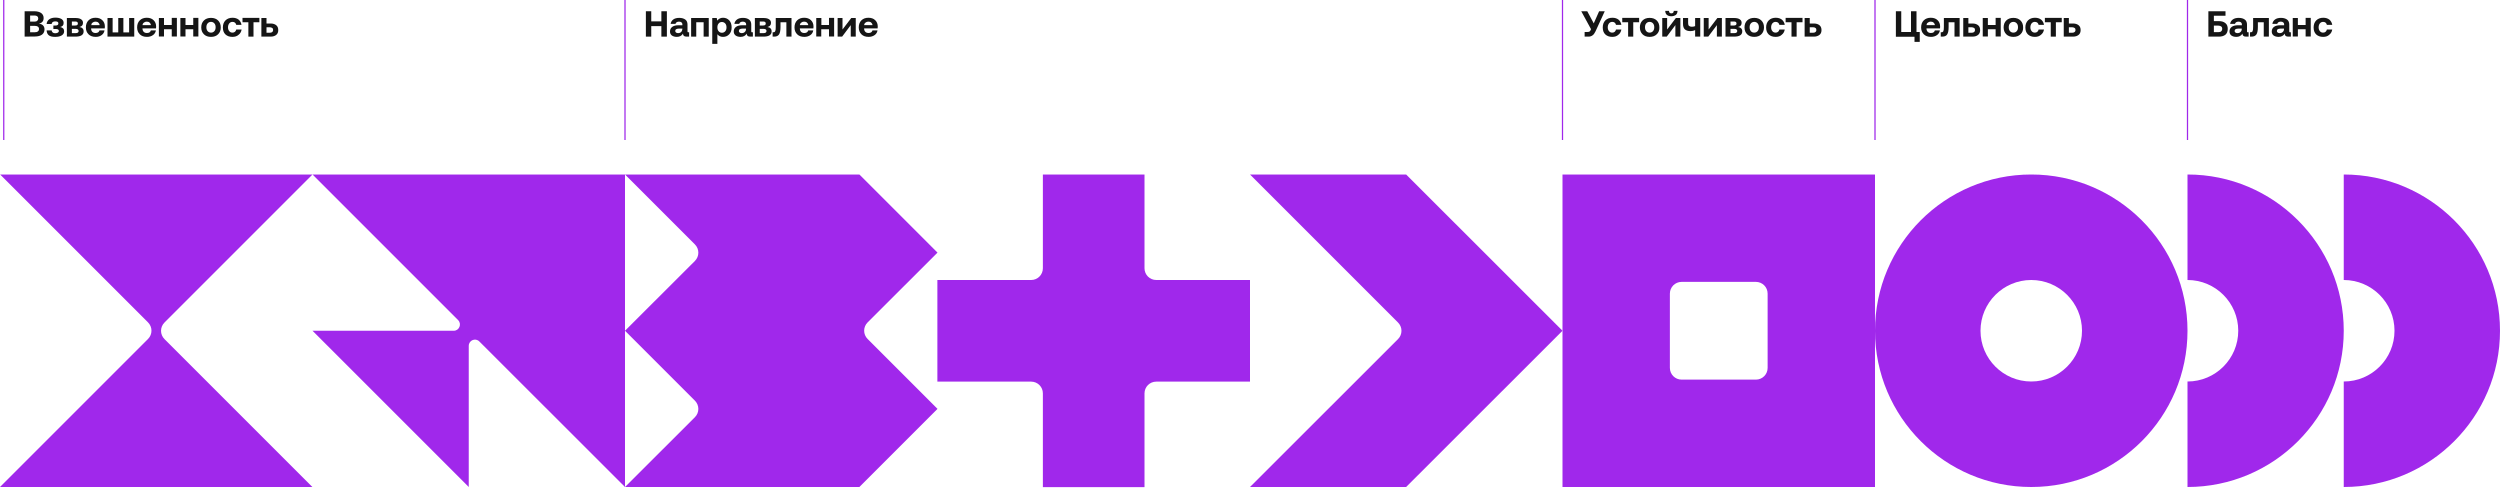
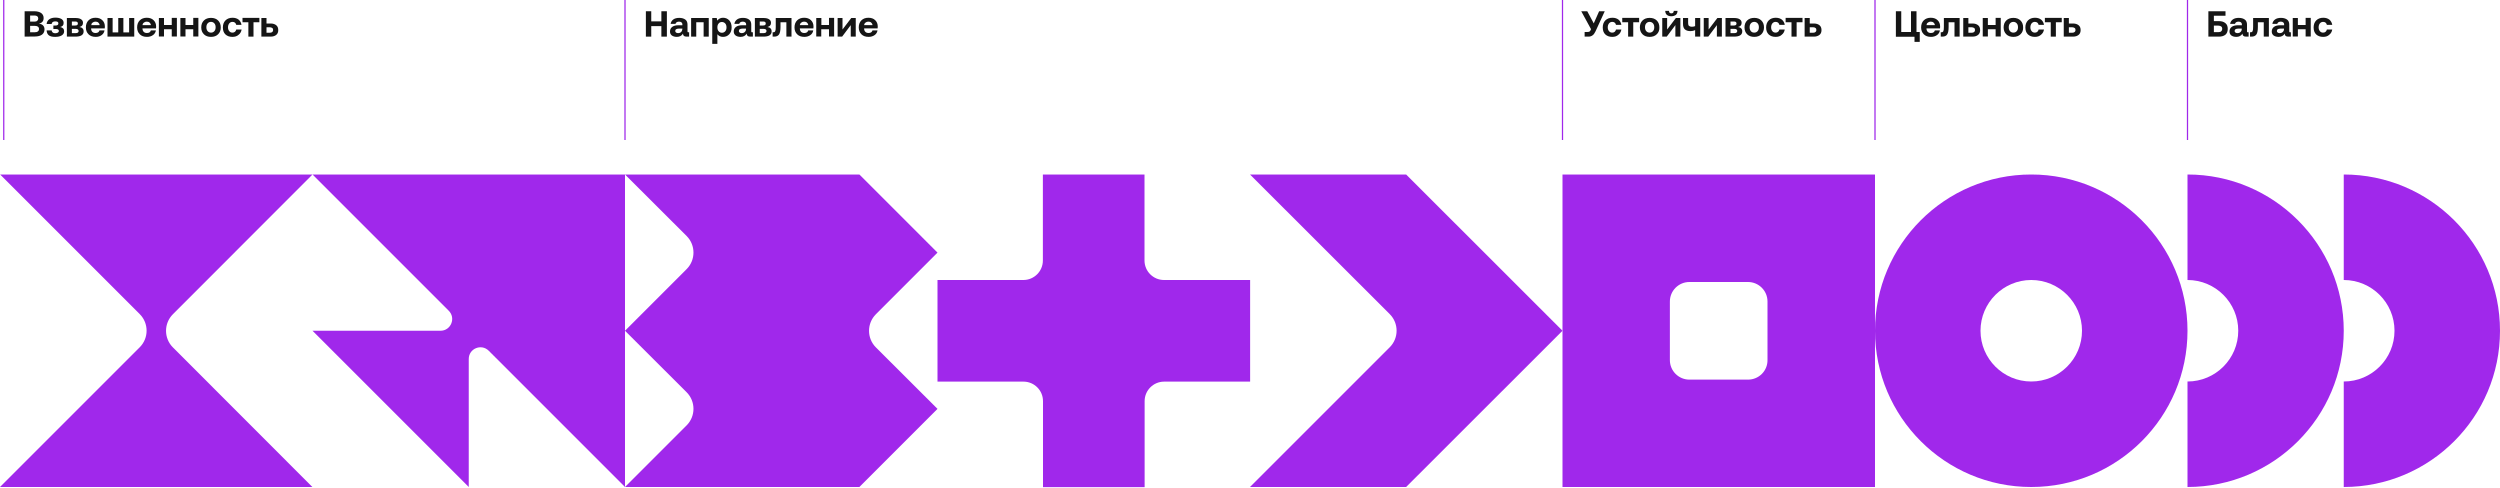
<svg xmlns="http://www.w3.org/2000/svg" version="1.1" id="Layer_1" x="0px" y="0px" viewBox="0 0 2000 389.6" style="enable-background:new 0 0 2000 389.6;" xml:space="preserve">
  <style type="text/css">
	.st0{fill:none;stroke:#A028EB;stroke-miterlimit:10;}
	.st1{fill:#151515;}
	.st2{fill:#A028EB;}
</style>
  <line class="st0" x1="3" y1="112" x2="3" y2="0" />
  <g>
    <g>
      <path class="st1" d="M19.7,29.3V9h7.7c2.3,0,4.2,0.5,5.5,1.4s2,2.3,2,4c0,2.5-1.3,4-3.8,4.5c1.4,0.2,2.5,0.6,3.3,1.4    s1.2,1.9,1.2,3.2c0,1.8-0.7,3.2-2,4.2c-1.4,1-3.3,1.5-5.7,1.5L19.7,29.3L19.7,29.3z M27.6,12.4h-3.5v4.9h3.5    c0.9,0,1.7-0.2,2.2-0.7c0.5-0.4,0.8-1,0.8-1.8s-0.3-1.4-0.8-1.8C29.2,12.6,28.5,12.4,27.6,12.4z M27.9,20.7h-3.8v5.1h3.8    c1,0,1.9-0.2,2.4-0.7c0.6-0.4,0.9-1.1,0.9-1.9s-0.3-1.5-0.9-1.9S28.9,20.7,27.9,20.7z" />
      <path class="st1" d="M48.1,21.6c2.1,0.4,3.2,1.5,3.2,3.4c0,1.4-0.6,2.5-1.9,3.3c-1.3,0.8-3,1.2-5.3,1.2s-4-0.4-5.1-1.3    s-1.6-2.2-1.7-3.9h4c0.2,1.5,1.2,2.3,2.8,2.3c0.9,0,1.7-0.2,2.2-0.5s0.8-0.8,0.8-1.3c0-1-0.8-1.6-2.3-1.6h-2.1v-2.8h1.8    c1.5,0,2.2-0.6,2.2-1.7s-0.8-1.6-2.5-1.6s-2.7,0.7-2.9,2.1h-4c0.1-1.5,0.8-2.8,2-3.7c1.2-0.9,2.9-1.4,5-1.4s3.7,0.4,4.9,1.1    c1.1,0.7,1.7,1.8,1.7,3C51,20.1,50,21.2,48.1,21.6z" />
      <path class="st1" d="M60.3,29.3h-6.8V14.4h6.7c2,0,3.6,0.3,4.6,1c1.1,0.7,1.6,1.6,1.6,2.9c0,1.8-1,2.9-2.9,3.3    c2.2,0.3,3.4,1.5,3.4,3.5C66.9,27.9,64.7,29.3,60.3,29.3z M57.5,17.2v3.2h2.7c1.4,0,2.1-0.5,2.1-1.6s-0.7-1.6-2.1-1.6H57.5z     M57.5,23.1v3.4h3.1c1.5,0,2.3-0.6,2.3-1.7s-0.8-1.7-2.3-1.7C60.6,23.1,57.5,23.1,57.5,23.1z" />
      <path class="st1" d="M76.6,29.5c-2.5,0-4.4-0.7-5.8-2.1s-2.1-3.2-2.1-5.5s0.7-4.2,2.1-5.6c1.4-1.4,3.3-2.1,5.6-2.1    c2.2,0,4.1,0.6,5.4,1.9c1.4,1.3,2.1,3,2.1,5.2c0,0.5,0,1-0.1,1.4H72.9V23c0,1,0.4,1.9,1,2.5s1.5,0.9,2.5,0.9    c1.8,0,2.8-0.7,3.2-2.1h4c-0.2,1.5-1,2.8-2.2,3.7C80.1,29,78.5,29.5,76.6,29.5z M73,20.1h6.7c-0.1-0.9-0.5-1.6-1.1-2.1    s-1.4-0.7-2.3-0.7s-1.6,0.3-2.2,0.8C73.4,18.5,73.1,19.2,73,20.1z" />
      <path class="st1" d="M107.4,29.3H86V14.4h4.1v11.5h4.5V14.4h4.1v11.5h4.6V14.4h4.1C107.4,14.4,107.4,29.3,107.4,29.3z" />
      <path class="st1" d="M117.6,29.5c-2.5,0-4.4-0.7-5.8-2.1s-2.1-3.2-2.1-5.5s0.7-4.2,2.1-5.6c1.4-1.4,3.3-2.1,5.6-2.1    c2.2,0,4.1,0.6,5.4,1.9c1.4,1.3,2.1,3,2.1,5.2c0,0.5,0,1-0.1,1.4H114V23c0,1,0.4,1.9,1,2.5s1.5,0.9,2.5,0.9c1.8,0,2.8-0.7,3.2-2.1    h4c-0.2,1.5-1,2.8-2.2,3.7C121.1,29,119.5,29.5,117.6,29.5z M114,20.1h6.7c-0.1-0.9-0.5-1.6-1.1-2.1s-1.4-0.7-2.3-0.7    s-1.6,0.3-2.2,0.8C114.5,18.5,114.1,19.2,114,20.1z" />
      <path class="st1" d="M137.4,20v-5.7h4.1v14.9h-4.1v-5.8h-6.2v5.8h-4.1V14.4h4.1V20H137.4z" />
      <path class="st1" d="M154.6,20v-5.7h4.1v14.9h-4.1v-5.8h-6.2v5.8h-4.1V14.4h4.1V20H154.6z" />
      <path class="st1" d="M174.5,27.4c-1.4,1.4-3.3,2.1-5.7,2.1s-4.3-0.7-5.7-2.1s-2.1-3.2-2.1-5.5s0.7-4.1,2.1-5.5    c1.4-1.4,3.3-2.1,5.7-2.1s4.3,0.7,5.7,2.1s2.1,3.2,2.1,5.5C176.7,24.1,175.9,26,174.5,27.4z M168.8,26.1c1.1,0,2-0.4,2.7-1.2    c0.7-0.8,1-1.8,1-3.1c0-1.3-0.3-2.3-1-3.1c-0.7-0.8-1.6-1.2-2.7-1.2c-1.1,0-2,0.4-2.7,1.2c-0.7,0.8-1,1.8-1,3.1    c0,1.3,0.3,2.3,1,3.1S167.7,26.1,168.8,26.1z" />
      <path class="st1" d="M185.9,29.5c-2.4,0-4.2-0.7-5.6-2c-1.4-1.4-2-3.2-2-5.6c0-2.3,0.7-4.2,2.1-5.6s3.3-2.1,5.6-2.1    c2,0,3.6,0.5,4.9,1.5c1.2,1,2,2.4,2.3,4.2H189c-0.4-1.6-1.4-2.4-3-2.4c-1.1,0-1.9,0.4-2.6,1.2c-0.6,0.8-1,1.8-1,3.1    c0,1.3,0.3,2.3,1,3.1c0.6,0.8,1.5,1.2,2.6,1.2c0.8,0,1.4-0.2,2-0.7c0.5-0.4,0.8-1,1-1.8h4.3c-0.3,1.8-1.1,3.2-2.4,4.2    C189.6,29,187.9,29.5,185.9,29.5z" />
      <path class="st1" d="M202.8,29.3h-4.1V17.8H194v-3.5h13.5v3.5h-4.7V29.3z" />
      <path class="st1" d="M216.5,29.3h-7.4V14.4h4.1v4.4h3.3c1.9,0,3.4,0.5,4.5,1.4s1.6,2.2,1.6,3.9c0,1.6-0.5,2.9-1.6,3.8    C219.9,28.8,218.4,29.3,216.5,29.3z M213.2,21.8v4.4h2.6c0.9,0,1.5-0.2,2-0.6s0.7-0.9,0.7-1.6s-0.2-1.3-0.7-1.6s-1.1-0.6-2-0.6    C215.8,21.8,213.2,21.8,213.2,21.8z" />
    </g>
  </g>
  <line class="st0" x1="500" y1="112" x2="500" y2="0" />
  <g>
    <g>
      <path class="st1" d="M516.7,29.3V9h4.3v8.1h8.1V9h4.4v20.3h-4.4v-8.4H521v8.4H516.7z" />
      <path class="st1" d="M550.8,25.8h0.5v3.5h-2.1c-1.9,0-2.8-0.8-2.8-2.4c-1.1,1.7-2.7,2.6-4.9,2.6c-1.7,0-3-0.4-4-1.1    c-1-0.8-1.5-1.8-1.5-3.2c0-1.6,0.6-2.8,1.8-3.7c1.2-0.9,2.9-1.3,5.1-1.3h3v-0.7c0-0.7-0.2-1.2-0.7-1.6s-1.1-0.6-2-0.6    c-0.8,0-1.4,0.2-1.9,0.5s-0.8,0.8-0.9,1.3h-3.9c0.2-1.4,0.9-2.6,2.1-3.5c1.2-0.9,2.8-1.3,4.8-1.3c2.1,0,3.7,0.5,4.9,1.4    c1.2,0.9,1.7,2.3,1.7,4V25c0,0.4,0.1,0.6,0.2,0.7C550.2,25.8,550.5,25.8,550.8,25.8z M545.9,23.2v-0.3h-3c-0.9,0-1.5,0.2-2,0.5    s-0.7,0.8-0.7,1.4c0,0.5,0.2,0.9,0.6,1.2c0.4,0.3,0.9,0.5,1.6,0.5c1.1,0,1.9-0.3,2.5-0.9C545.5,25,545.8,24.2,545.9,23.2z" />
      <path class="st1" d="M557,29.3h-4.1V14.4H567v14.9h-4.1V17.8H557V29.3z" />
      <path class="st1" d="M578.4,14.2c2,0,3.7,0.7,5,2.1s1.9,3.3,1.9,5.6s-0.6,4.1-1.9,5.5c-1.3,1.4-2.9,2.1-5,2.1    c-1.9,0-3.4-0.7-4.5-2.1v7.7h-4.1V14.4h3.6l0.4,2.1C574.9,15,576.5,14.2,578.4,14.2z M574.9,25c0.7,0.8,1.5,1.2,2.6,1.2    s2-0.4,2.7-1.2c0.7-0.8,1-1.8,1-3.1s-0.3-2.3-1-3.1c-0.7-0.8-1.6-1.2-2.7-1.2s-2,0.4-2.6,1.2c-0.7,0.8-1,1.8-1,3.1    C573.9,23.1,574.2,24.2,574.9,25z" />
      <path class="st1" d="M601.8,25.8h0.5v3.5h-2.1c-1.9,0-2.8-0.8-2.8-2.4c-1.1,1.7-2.7,2.6-4.9,2.6c-1.7,0-3-0.4-4-1.1    c-1-0.8-1.5-1.8-1.5-3.2c0-1.6,0.6-2.8,1.8-3.7c1.2-0.9,2.9-1.3,5.1-1.3h3v-0.7c0-0.7-0.2-1.2-0.7-1.6s-1.1-0.6-2-0.6    c-0.8,0-1.4,0.2-1.9,0.5s-0.8,0.8-0.9,1.3h-3.9c0.2-1.4,0.9-2.6,2.1-3.5c1.2-0.9,2.8-1.3,4.8-1.3c2.1,0,3.7,0.5,4.9,1.4    c1.2,0.9,1.7,2.3,1.7,4V25c0,0.4,0.1,0.6,0.2,0.7C601.2,25.8,601.4,25.8,601.8,25.8z M596.8,23.2v-0.3h-3c-0.9,0-1.5,0.2-2,0.5    s-0.7,0.8-0.7,1.4c0,0.5,0.2,0.9,0.6,1.2c0.4,0.3,0.9,0.5,1.6,0.5c1.1,0,1.9-0.3,2.5-0.9C596.5,25,596.8,24.2,596.8,23.2z" />
      <path class="st1" d="M610.7,29.3h-6.8V14.4h6.7c2,0,3.6,0.3,4.6,1c1.1,0.7,1.6,1.6,1.6,2.9c0,1.8-1,2.9-2.9,3.3    c2.2,0.3,3.4,1.5,3.4,3.5C617.3,27.9,615.1,29.3,610.7,29.3z M607.8,17.2v3.2h2.7c1.4,0,2.1-0.5,2.1-1.6s-0.7-1.6-2.1-1.6H607.8z     M607.8,23.1v3.4h3.1c1.5,0,2.3-0.6,2.3-1.7s-0.8-1.7-2.3-1.7C610.9,23.1,607.8,23.1,607.8,23.1z" />
      <path class="st1" d="M619.4,29.3h-1.3v-3.5h0.6c0.7,0,1.2-0.3,1.5-0.9s0.4-1.8,0.4-3.4v-7.1h12.6v14.9h-4.1V17.8h-4.7v3.8    c0,2.8-0.4,4.8-1.2,6C622.4,28.7,621.2,29.3,619.4,29.3z" />
      <path class="st1" d="M643.5,29.5c-2.5,0-4.4-0.7-5.8-2.1c-1.4-1.4-2.1-3.2-2.1-5.5s0.7-4.2,2.1-5.6c1.4-1.4,3.3-2.1,5.6-2.1    c2.2,0,4.1,0.6,5.4,1.9c1.4,1.3,2.1,3,2.1,5.2c0,0.5,0,1-0.1,1.4h-10.8V23c0,1,0.4,1.9,1,2.5s1.5,0.9,2.5,0.9    c1.8,0,2.8-0.7,3.2-2.1h4c-0.2,1.5-1,2.8-2.2,3.7C647,29,645.4,29.5,643.5,29.5z M639.9,20.1h6.7c-0.1-0.9-0.5-1.6-1.1-2.1    s-1.4-0.7-2.3-0.7c-0.9,0-1.6,0.3-2.2,0.8C640.4,18.5,640,19.2,639.9,20.1z" />
      <path class="st1" d="M663.2,20v-5.7h4.1v14.9h-4.1v-5.8H657v5.8h-4V14.4h4.1V20H663.2z" />
      <path class="st1" d="M673.7,29.3h-3.6V14.4h3.9v9.2l7-9.2h3.6v14.9h-4v-9.2L673.7,29.3z" />
      <path class="st1" d="M694.9,29.5c-2.5,0-4.4-0.7-5.8-2.1c-1.4-1.4-2.1-3.2-2.1-5.5s0.7-4.2,2.1-5.6c1.4-1.4,3.3-2.1,5.6-2.1    c2.2,0,4.1,0.6,5.4,1.9c1.4,1.3,2.1,3,2.1,5.2c0,0.5,0,1-0.1,1.4h-10.8V23c0,1,0.4,1.9,1,2.5s1.5,0.9,2.5,0.9    c1.8,0,2.8-0.7,3.2-2.1h4c-0.2,1.5-1,2.8-2.2,3.7C698.4,29,696.8,29.5,694.9,29.5z M691.3,20.1h6.7c-0.1-0.9-0.5-1.6-1.1-2.1    s-1.4-0.7-2.3-0.7c-0.9,0-1.6,0.3-2.2,0.8C691.8,18.5,691.4,19.2,691.3,20.1z" />
    </g>
  </g>
  <line class="st0" x1="1250" y1="112" x2="1250" y2="0" />
  <g>
    <g>
      <path class="st1" d="M1270.7,29.3h-3v-3.7h1.9c0.9,0,1.5-0.1,1.9-0.3c0.4-0.2,0.7-0.6,1-1.2l0.3-0.8L1265,9h4.8l5.2,9.7l4.3-9.7    h4.5l-7.4,16.1c-0.7,1.5-1.5,2.6-2.4,3.2C1273,29,1272,29.3,1270.7,29.3z" />
      <path class="st1" d="M1289.8,29.5c-2.4,0-4.2-0.7-5.6-2c-1.4-1.4-2-3.2-2-5.6c0-2.3,0.7-4.2,2.1-5.6s3.3-2.1,5.6-2.1    c2,0,3.6,0.5,4.9,1.5c1.2,1,2,2.4,2.3,4.2h-4.3c-0.4-1.6-1.4-2.4-3-2.4c-1.1,0-1.9,0.4-2.6,1.2c-0.6,0.8-1,1.8-1,3.1    c0,1.3,0.3,2.3,1,3.1c0.6,0.8,1.5,1.2,2.6,1.2c0.8,0,1.4-0.2,2-0.7c0.5-0.4,0.8-1,1-1.8h4.3c-0.3,1.8-1.1,3.2-2.4,4.2    C1293.4,29,1291.8,29.5,1289.8,29.5z" />
      <path class="st1" d="M1306.6,29.3h-4.1V17.8h-4.7v-3.5h13.5v3.5h-4.7L1306.6,29.3L1306.6,29.3z" />
      <path class="st1" d="M1325.4,27.4c-1.4,1.4-3.3,2.1-5.7,2.1c-2.4,0-4.3-0.7-5.7-2.1s-2.1-3.2-2.1-5.5s0.7-4.1,2.1-5.5    s3.3-2.1,5.7-2.1c2.4,0,4.3,0.7,5.7,2.1c1.4,1.4,2.1,3.2,2.1,5.5C1327.6,24.1,1326.9,26,1325.4,27.4z M1319.7,26.1    c1.1,0,2-0.4,2.7-1.2c0.7-0.8,1-1.8,1-3.1c0-1.3-0.3-2.3-1-3.1c-0.7-0.8-1.6-1.2-2.7-1.2s-2,0.4-2.7,1.2c-0.7,0.8-1,1.8-1,3.1    c0,1.3,0.3,2.3,1,3.1S1318.6,26.1,1319.7,26.1z" />
      <path class="st1" d="M1333.4,29.3h-3.6V14.4h3.9v9.2l7-9.2h3.6v14.9h-4v-9.2L1333.4,29.3z M1337,13c-1.5,0-2.6-0.4-3.5-1.1    c-0.8-0.7-1.3-1.8-1.3-3.2h3c0,1.3,0.6,2,1.9,2c1.2,0,1.9-0.7,1.9-2h3c0,1.4-0.5,2.5-1.3,3.2C1339.7,12.6,1338.5,13,1337,13z" />
      <path class="st1" d="M1356.1,20.9v-6.5h4.1v14.9h-4.1v-5.2c-1.1,0.5-2.3,0.8-3.7,0.8c-2,0-3.5-0.5-4.5-1.4s-1.5-2.4-1.5-4.5v-4.6    h4.1v4.1c0,1,0.2,1.8,0.7,2.2c0.5,0.4,1.2,0.7,2.2,0.7C1354.5,21.4,1355.4,21.2,1356.1,20.9z" />
      <path class="st1" d="M1366.6,29.3h-3.6V14.4h3.9v9.2l7-9.2h3.6v14.9h-4v-9.2L1366.6,29.3z" />
      <path class="st1" d="M1387.2,29.3h-6.8V14.4h6.7c2,0,3.6,0.3,4.6,1c1.1,0.7,1.6,1.6,1.6,2.9c0,1.8-1,2.9-2.9,3.3    c2.2,0.3,3.4,1.5,3.4,3.5C1393.8,27.9,1391.6,29.3,1387.2,29.3z M1384.4,17.2v3.2h2.7c1.4,0,2.1-0.5,2.1-1.6s-0.7-1.6-2.1-1.6    H1384.4z M1384.4,23.1v3.4h3.1c1.5,0,2.3-0.6,2.3-1.7s-0.8-1.7-2.3-1.7C1387.5,23.1,1384.4,23.1,1384.4,23.1z" />
      <path class="st1" d="M1409.1,27.4c-1.4,1.4-3.3,2.1-5.7,2.1c-2.4,0-4.3-0.7-5.7-2.1s-2.1-3.2-2.1-5.5s0.7-4.1,2.1-5.5    s3.3-2.1,5.7-2.1c2.4,0,4.3,0.7,5.7,2.1c1.4,1.4,2.1,3.2,2.1,5.5C1411.2,24.1,1410.5,26,1409.1,27.4z M1403.4,26.1    c1.1,0,2-0.4,2.7-1.2c0.7-0.8,1-1.8,1-3.1c0-1.3-0.3-2.3-1-3.1c-0.7-0.8-1.6-1.2-2.7-1.2s-2,0.4-2.7,1.2c-0.7,0.8-1,1.8-1,3.1    c0,1.3,0.3,2.3,1,3.1C1401.3,25.7,1402.2,26.1,1403.4,26.1z" />
      <path class="st1" d="M1420.5,29.5c-2.4,0-4.2-0.7-5.6-2c-1.4-1.4-2-3.2-2-5.6c0-2.3,0.7-4.2,2.1-5.6s3.3-2.1,5.6-2.1    c2,0,3.6,0.5,4.9,1.5c1.2,1,2,2.4,2.3,4.2h-4.3c-0.4-1.6-1.4-2.4-3-2.4c-1.1,0-1.9,0.4-2.6,1.2c-0.6,0.8-1,1.8-1,3.1    c0,1.3,0.3,2.3,1,3.1c0.6,0.8,1.5,1.2,2.6,1.2c0.8,0,1.4-0.2,2-0.7c0.5-0.4,0.8-1,1-1.8h4.3c-0.3,1.8-1.1,3.2-2.4,4.2    C1424.2,29,1422.5,29.5,1420.5,29.5z" />
      <path class="st1" d="M1437.3,29.3h-4.1V17.8h-4.7v-3.5h13.5v3.5h-4.7L1437.3,29.3L1437.3,29.3z" />
      <path class="st1" d="M1451.1,29.3h-7.4V14.4h4.1v4.4h3.3c1.9,0,3.4,0.5,4.5,1.4s1.6,2.2,1.6,3.9c0,1.6-0.5,2.9-1.6,3.8    C1454.4,28.8,1453,29.3,1451.1,29.3z M1447.8,21.8v4.4h2.6c0.9,0,1.5-0.2,2-0.6s0.7-0.9,0.7-1.6s-0.2-1.3-0.7-1.6    c-0.5-0.4-1.1-0.6-2-0.6C1450.4,21.8,1447.8,21.8,1447.8,21.8z" />
    </g>
  </g>
  <line class="st0" x1="1500" y1="112" x2="1500" y2="0" />
  <g>
    <g>
      <path class="st1" d="M1533.2,9v16.6h2.6v7.9h-4.2v-4.1h-14.9V9h4.3v16.6h7.8V9H1533.2z" />
      <path class="st1" d="M1544.8,29.5c-2.5,0-4.4-0.7-5.8-2.1s-2.1-3.2-2.1-5.5s0.7-4.2,2.1-5.6c1.4-1.4,3.3-2.1,5.6-2.1    c2.2,0,4.1,0.6,5.4,1.9c1.4,1.3,2.1,3,2.1,5.2c0,0.5,0,1-0.1,1.4h-10.8V23c0,1,0.4,1.9,1,2.5s1.5,0.9,2.5,0.9    c1.8,0,2.8-0.7,3.2-2.1h4c-0.2,1.5-1,2.8-2.2,3.7C1548.3,29,1546.7,29.5,1544.8,29.5z M1541.2,20.1h6.7c-0.1-0.9-0.5-1.6-1.1-2.1    s-1.4-0.7-2.3-0.7s-1.6,0.3-2.2,0.8C1541.6,18.5,1541.3,19.2,1541.2,20.1z" />
      <path class="st1" d="M1553.9,29.3h-1.3v-3.5h0.6c0.7,0,1.2-0.3,1.5-0.9s0.4-1.8,0.4-3.4v-7.1h12.6v14.9h-4.1V17.8h-4.7v3.8    c0,2.8-0.4,4.8-1.2,6C1557,28.7,1555.7,29.3,1553.9,29.3z" />
      <path class="st1" d="M1578,29.3h-7.4V14.4h4.1v4.4h3.3c1.9,0,3.4,0.5,4.5,1.4s1.6,2.2,1.6,3.9c0,1.6-0.5,2.9-1.6,3.8    C1581.4,28.8,1579.9,29.3,1578,29.3z M1574.7,21.8v4.4h2.6c0.9,0,1.5-0.2,2-0.6s0.7-0.9,0.7-1.6s-0.2-1.3-0.7-1.6s-1.1-0.6-2-0.6    C1577.3,21.8,1574.7,21.8,1574.7,21.8z" />
      <path class="st1" d="M1596.5,20v-5.7h4.1v14.9h-4.1v-5.8h-6.2v5.8h-4.1V14.4h4.1V20H1596.5z" />
      <path class="st1" d="M1616.4,27.4c-1.4,1.4-3.3,2.1-5.7,2.1c-2.4,0-4.3-0.7-5.7-2.1c-1.4-1.4-2.1-3.2-2.1-5.5s0.7-4.1,2.1-5.5    s3.3-2.1,5.7-2.1c2.4,0,4.3,0.7,5.7,2.1c1.4,1.4,2.1,3.2,2.1,5.5C1618.6,24.1,1617.9,26,1616.4,27.4z M1610.7,26.1    c1.1,0,2-0.4,2.7-1.2c0.7-0.8,1-1.8,1-3.1c0-1.3-0.3-2.3-1-3.1c-0.7-0.8-1.6-1.2-2.7-1.2s-2,0.4-2.7,1.2c-0.7,0.8-1,1.8-1,3.1    c0,1.3,0.3,2.3,1,3.1S1609.6,26.1,1610.7,26.1z" />
      <path class="st1" d="M1627.9,29.5c-2.4,0-4.2-0.7-5.6-2c-1.4-1.4-2-3.2-2-5.6c0-2.3,0.7-4.2,2.1-5.6c1.4-1.4,3.3-2.1,5.6-2.1    c2,0,3.6,0.5,4.9,1.5c1.2,1,2,2.4,2.3,4.2h-4.3c-0.4-1.6-1.4-2.4-3-2.4c-1.1,0-1.9,0.4-2.6,1.2c-0.6,0.8-1,1.8-1,3.1    c0,1.3,0.3,2.3,1,3.1c0.6,0.8,1.5,1.2,2.6,1.2c0.8,0,1.4-0.2,2-0.7c0.5-0.4,0.8-1,1-1.8h4.3c-0.3,1.8-1.1,3.2-2.4,4.2    C1631.5,29,1629.9,29.5,1627.9,29.5z" />
      <path class="st1" d="M1644.7,29.3h-4.1V17.8h-4.7v-3.5h13.5v3.5h-4.7L1644.7,29.3L1644.7,29.3z" />
      <path class="st1" d="M1658.4,29.3h-7.4V14.4h4.1v4.4h3.3c1.9,0,3.4,0.5,4.5,1.4s1.6,2.2,1.6,3.9c0,1.6-0.5,2.9-1.6,3.8    C1661.8,28.8,1660.3,29.3,1658.4,29.3z M1655.1,21.8v4.4h2.6c0.9,0,1.5-0.2,2-0.6s0.7-0.9,0.7-1.6s-0.2-1.3-0.7-1.6    s-1.1-0.6-2-0.6C1657.7,21.8,1655.1,21.8,1655.1,21.8z" />
    </g>
  </g>
  <line class="st0" x1="1750" y1="112" x2="1750" y2="0" />
  <g>
    <g>
      <path class="st1" d="M1775.1,29.3h-8.4V9h13.7v3.6h-9.3v4.3h4c2.2,0,3.9,0.5,5.2,1.6c1.3,1,1.9,2.6,1.9,4.6s-0.6,3.6-1.9,4.7    C1779,28.8,1777.3,29.3,1775.1,29.3z M1771.1,20.5v5.2h3.7c0.9,0,1.7-0.2,2.2-0.7s0.8-1.1,0.8-1.9s-0.3-1.5-0.8-1.9    s-1.3-0.7-2.3-0.7H1771.1z" />
      <path class="st1" d="M1798.4,25.8h0.5v3.5h-2.1c-1.9,0-2.8-0.8-2.8-2.4c-1.1,1.7-2.7,2.6-4.9,2.6c-1.7,0-3-0.4-4-1.1    c-1-0.8-1.5-1.8-1.5-3.2c0-1.6,0.6-2.8,1.8-3.7c1.2-0.9,2.9-1.3,5.1-1.3h3v-0.7c0-0.7-0.2-1.2-0.7-1.6s-1.1-0.6-2-0.6    c-0.8,0-1.4,0.2-1.9,0.5s-0.8,0.8-0.9,1.3h-3.9c0.2-1.4,0.9-2.6,2.1-3.5s2.8-1.3,4.8-1.3c2.1,0,3.7,0.5,4.9,1.4    c1.2,0.9,1.7,2.3,1.7,4V25c0,0.4,0.1,0.6,0.2,0.7C1797.8,25.8,1798.1,25.8,1798.4,25.8z M1793.4,23.2v-0.3h-3    c-0.9,0-1.5,0.2-2,0.5s-0.7,0.8-0.7,1.4c0,0.5,0.2,0.9,0.6,1.2c0.4,0.3,0.9,0.5,1.6,0.5c1.1,0,1.9-0.3,2.5-0.9    C1793.1,25,1793.4,24.2,1793.4,23.2z" />
      <path class="st1" d="M1801.3,29.3h-1.3v-3.5h0.6c0.7,0,1.2-0.3,1.5-0.9s0.4-1.8,0.4-3.4v-7.1h12.6v14.9h-4.1V17.8h-4.7v3.8    c0,2.8-0.4,4.8-1.2,6C1804.3,28.7,1803,29.3,1801.3,29.3z" />
      <path class="st1" d="M1832.2,25.8h0.5v3.5h-2.1c-1.9,0-2.8-0.8-2.8-2.4c-1.1,1.7-2.7,2.6-4.9,2.6c-1.7,0-3-0.4-4-1.1    c-1-0.8-1.5-1.8-1.5-3.2c0-1.6,0.6-2.8,1.8-3.7c1.2-0.9,2.9-1.3,5.1-1.3h3v-0.7c0-0.7-0.2-1.2-0.7-1.6s-1.1-0.6-2-0.6    c-0.8,0-1.4,0.2-1.9,0.5s-0.8,0.8-0.9,1.3h-3.9c0.2-1.4,0.9-2.6,2.1-3.5s2.8-1.3,4.8-1.3c2.1,0,3.7,0.5,4.9,1.4    c1.2,0.9,1.7,2.3,1.7,4V25c0,0.4,0.1,0.6,0.2,0.7C1831.6,25.8,1831.8,25.8,1832.2,25.8z M1827.2,23.2v-0.3h-3    c-0.9,0-1.5,0.2-2,0.5s-0.7,0.8-0.7,1.4c0,0.5,0.2,0.9,0.6,1.2c0.4,0.3,0.9,0.5,1.6,0.5c1.1,0,1.9-0.3,2.5-0.9    C1826.9,25,1827.2,24.2,1827.2,23.2z" />
      <path class="st1" d="M1844.5,20v-5.7h4.1v14.9h-4.1v-5.8h-6.2v5.8h-4.1V14.4h4.1V20H1844.5z" />
      <path class="st1" d="M1858.5,29.5c-2.4,0-4.2-0.7-5.6-2c-1.4-1.4-2-3.2-2-5.6c0-2.3,0.7-4.2,2.1-5.6s3.3-2.1,5.6-2.1    c2,0,3.6,0.5,4.9,1.5c1.2,1,2,2.4,2.3,4.2h-4.3c-0.4-1.6-1.4-2.4-3-2.4c-1.1,0-1.9,0.4-2.6,1.2c-0.6,0.8-1,1.8-1,3.1    c0,1.3,0.3,2.3,1,3.1c0.6,0.8,1.5,1.2,2.6,1.2c0.8,0,1.4-0.2,2-0.7c0.5-0.4,0.8-1,1-1.8h4.3c-0.3,1.8-1.1,3.2-2.4,4.2    C1862.2,29,1860.5,29.5,1858.5,29.5z" />
    </g>
  </g>
  <g>
-     <g>
-       <path class="st2" d="M1000,224h-75c-5.2,0-9.4-4.2-9.4-9.4v-75h-81.3v75c0,5.2-4.2,9.4-9.4,9.4h-75v81.3h75c5.2,0,9.4,4.2,9.4,9.4    v75h81.3v-75c0-5.2,4.2-9.4,9.4-9.4h75V224z" />
-     </g>
+     <path class="st2" d="M1000,224h-68.8c-8.6,0-15.6-7-15.6-15.6v-68.8h-81.3v68.8c0,8.6-7,15.6-15.6,15.6H750v81.3h68.8   c8.6,0,15.6,7,15.6,15.6v68.8h81.3v-68.8c0-8.6,7-15.6,15.6-15.6h68.8V224z" />
+   </g>
+   <g>
    <g>
      <g>
-         <g>
-           <path class="st2" d="M1000,139.6L1118.4,258c3.7,3.7,3.7,9.6,0,13.3L1000,389.6h124.9l125.1-125l-125.1-125H1000z" />
-         </g>
+         <path class="st2" d="M1000,139.6l111.8,111.7c7.3,7.3,7.3,19.2,0,26.5L1000,389.6h124.9l125.1-125l-125.1-125H1000z" />
      </g>
    </g>
+   </g>
+   <g>
+     <g>
+       <path class="st2" d="M1250,139.6v250h250v-250H1250z M1398.4,303.7h-46.9c-8.6,0-15.6-7-15.6-15.6v-46.9c0-8.6,7-15.6,15.6-15.6    h46.9c8.6,0,15.6,7,15.6,15.6V288C1414.1,296.7,1407.1,303.7,1398.4,303.7z" />
+     </g>
+   </g>
+   <g>
+     <g>
+       <path class="st2" d="M1625,139.6L1625,139.6c-69,0-125,56-125,125v0c0,69,56,125,125,125h0c69,0,125-56,125-125v0    C1750,195.6,1694,139.6,1625,139.6z M1665.6,264.6c0,22.4-18.2,40.6-40.6,40.6h0c-22.4,0-40.6-18.2-40.6-40.6v0    c0-22.4,18.2-40.6,40.6-40.6h0C1647.4,224,1665.6,242.2,1665.6,264.6L1665.6,264.6z" />
+     </g>
+   </g>
+   <g>
    <g>
      <g>
-         <path class="st2" d="M1250,139.6v250h250v-250H1250z M1404.7,303.7h-59.4c-5.2,0-9.4-4.2-9.4-9.4v-59.4c0-5.2,4.2-9.4,9.4-9.4     h59.4c5.2,0,9.4,4.2,9.4,9.4v59.4C1414.1,299.5,1409.9,303.7,1404.7,303.7z" />
+         <path class="st2" d="M1875,139.6L1875,139.6l0,84.4l0,0c22.4,0,40.6,18.2,40.6,40.6v0c0,22.4-18.2,40.6-40.6,40.6l0,0v84.4h0     c69,0,125-56,125-125v0C2000,195.6,1944,139.6,1875,139.6z" />
+       </g>
+       <g>
+         <path class="st2" d="M1750,224c22.4,0,40.6,18.2,40.6,40.6v0c0,22.4-18.2,40.6-40.6,40.6l0,0v84.4h0c69,0,125-56,125-125v0     c0-69-56-125-125-125h0V224L1750,224z" />
      </g>
    </g>
-     <g>
-       <g>
-         <path class="st2" d="M1625,139.6L1625,139.6c-69,0-125,56-125,125v0c0,69,56,125,125,125h0c69,0,125-56,125-125v0     C1750,195.6,1694,139.6,1625,139.6z M1665.6,264.6c0,22.4-18.2,40.6-40.6,40.6h0c-22.4,0-40.6-18.2-40.6-40.6v0     c0-22.4,18.2-40.6,40.6-40.6h0C1647.4,224,1665.6,242.2,1665.6,264.6L1665.6,264.6z" />
-       </g>
-     </g>
-     <g>
-       <g>
-         <g>
-           <path class="st2" d="M1875,139.6L1875,139.6l0,84.4l0,0c22.4,0,40.6,18.2,40.6,40.6v0c0,22.4-18.2,40.6-40.6,40.6l0,0v84.4h0      c69,0,125-56,125-125v0C2000,195.6,1944,139.6,1875,139.6z" />
-         </g>
-         <g>
-           <path class="st2" d="M1750,224c22.4,0,40.6,18.2,40.6,40.6v0c0,22.4-18.2,40.6-40.6,40.6l0,0v84.4h0c69,0,125-56,125-125v0      c0-69-56-125-125-125h0V224L1750,224z" />
-         </g>
-       </g>
-     </g>
-     <g>
-       <path class="st2" d="M750,202.1l-62.5-62.5H500l55.9,55.9c3.7,3.7,3.7,9.6,0,13.3L500,264.6l55.9,55.9c3.7,3.7,3.7,9.6,0,13.3    L500,389.6h187.5l62.5-62.5l-55.9-55.9c-3.7-3.7-3.7-9.6,0-13.3L750,202.1z" />
-     </g>
-     <path class="st2" d="M250,139.6l116.5,116.5c3.1,3.1,0.9,8.5-3.5,8.5H250l125,125V276.7c0-4.5,5.4-6.7,8.5-3.5L500,389.6v-250H250z   " />
-     <g>
-       <path class="st2" d="M131.6,271.3c-3.7-3.7-3.7-9.6,0-13.3L250,139.6H0.1l118.3,118.3c3.7,3.7,3.7,9.6,0,13.3L0,389.6h249.9    L131.6,271.3z" />
-     </g>
+   </g>
+   <g>
+     <path class="st2" d="M750,202.1l-62.5-62.5H500l49.3,49.2c7.3,7.3,7.3,19.2,0,26.5L500,264.6l49.3,49.2c7.3,7.3,7.3,19.2,0,26.5   L500,389.6h187.5l62.5-62.5l-49.3-49.2c-7.3-7.3-7.3-19.2,0-26.5L750,202.1z" />
+   </g>
+   <path class="st2" d="M250,139.6l109,109c5.9,5.9,1.7,16-6.6,16H250l125,125V287.2c0-8.4,10.1-12.5,16-6.6l109,109v-250H250z" />
+   <g>
+     <path class="st2" d="M138.3,277.9c-7.3-7.3-7.3-19.2,0-26.5L250,139.6H0.1l111.7,111.7c7.3,7.3,7.3,19.2,0,26.5L0,389.6h249.9   L138.3,277.9z" />
  </g>
</svg>
